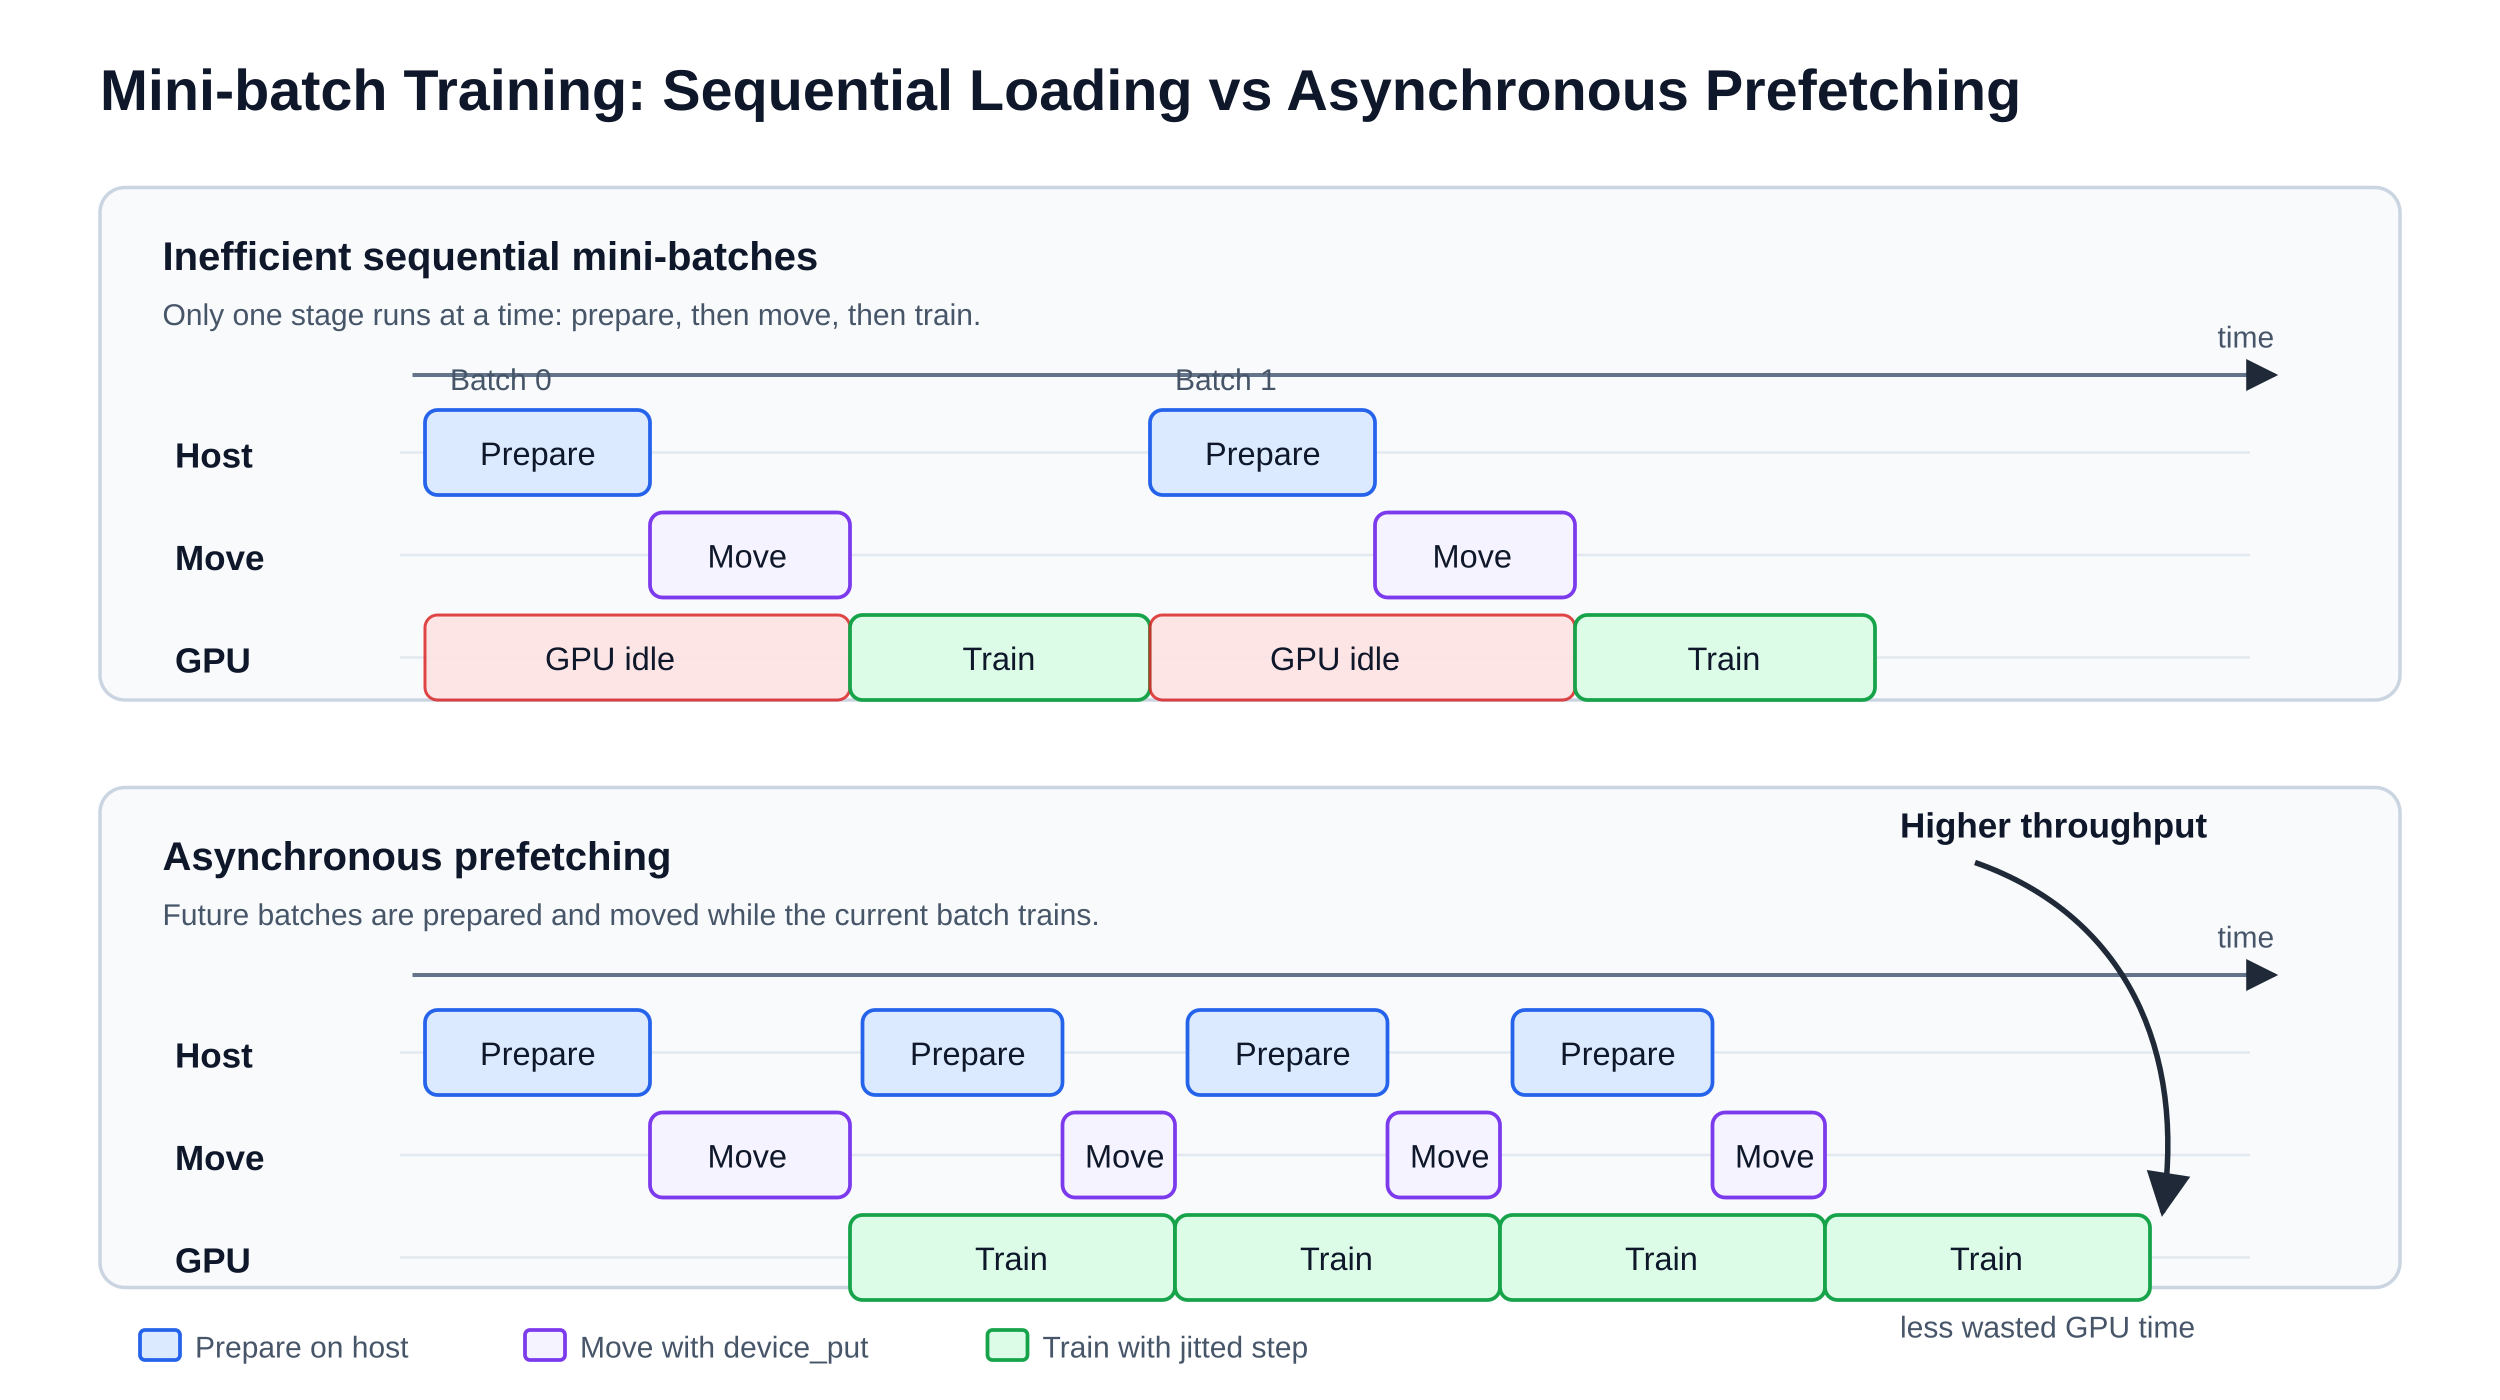
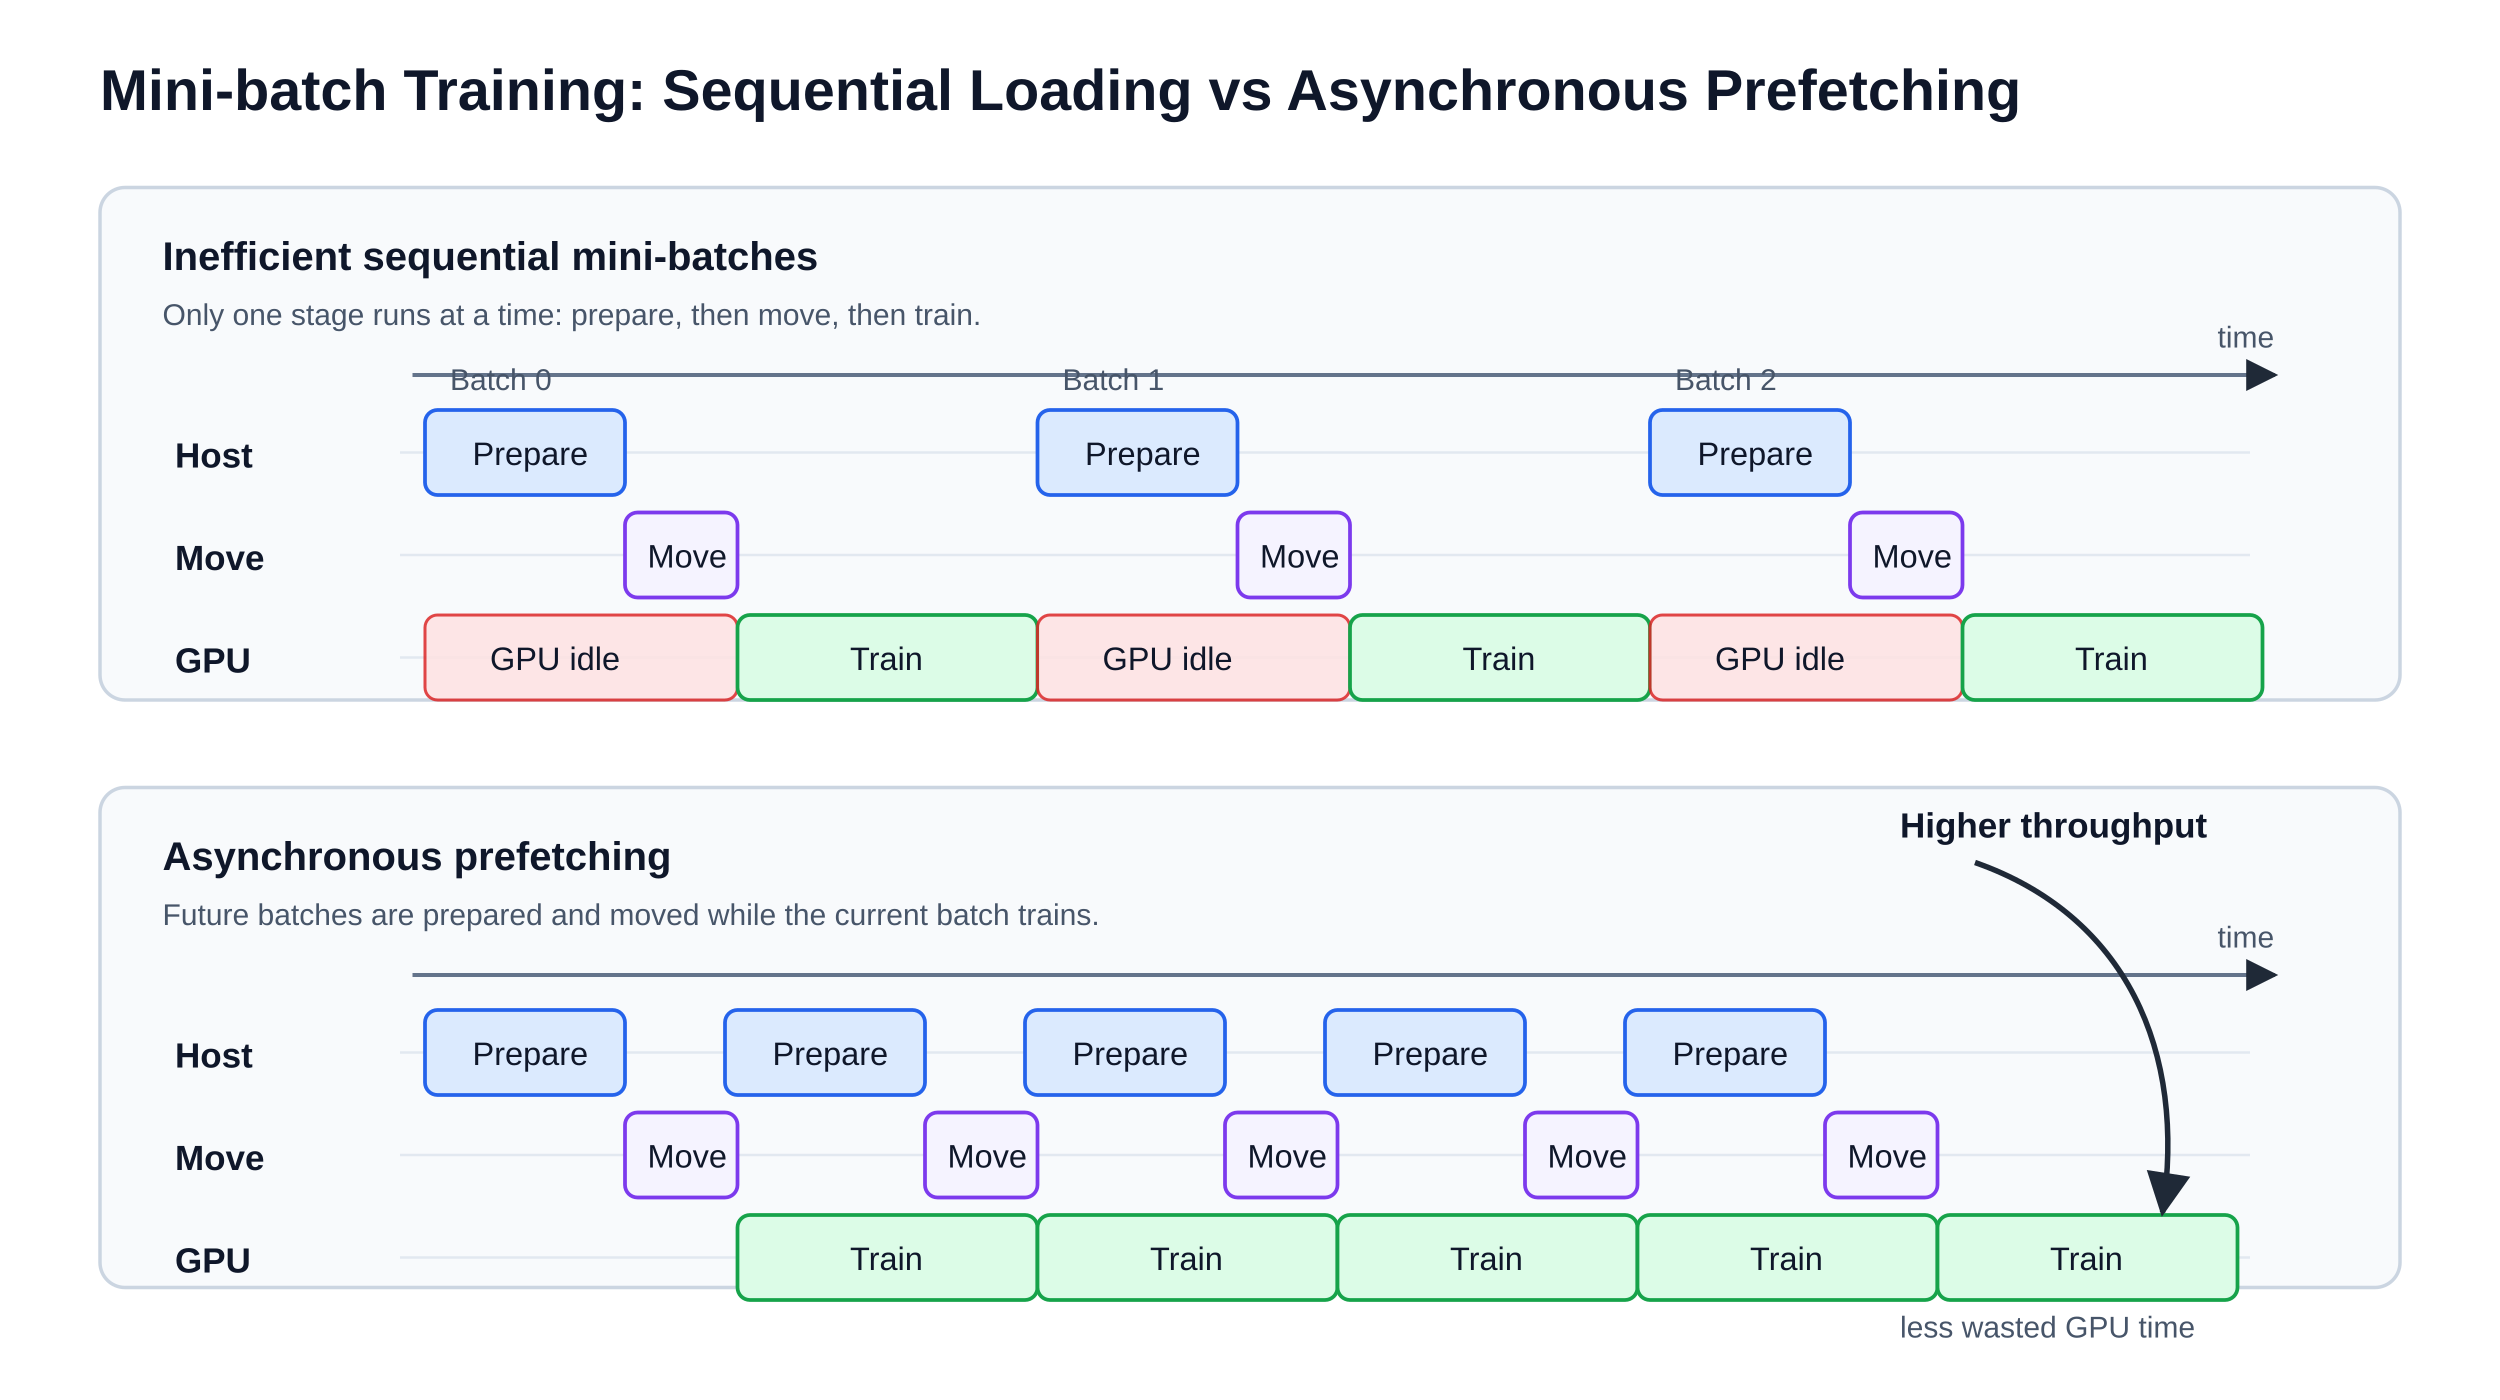
<svg xmlns="http://www.w3.org/2000/svg" width="1000" height="560" viewBox="0 0 1000 560" role="img" aria-labelledby="title desc">
  <defs>
    <marker id="arrow" viewBox="0 0 10 10" refX="9" refY="5" markerWidth="8" markerHeight="8" orient="auto">
      <path d="M 0 0 L 10 5 L 0 10 z" fill="#1f2937" />
    </marker>
    <style>
      .bg { fill: #ffffff; }
      .panel { fill: #f8fafc; stroke: #cbd5e1; stroke-width: 1.4; }
      .prepare { fill: #dbeafe; stroke: #2563eb; stroke-width: 1.5; }
      .move { fill: #f5f3ff; stroke: #7c3aed; stroke-width: 1.5; }
      .train { fill: #dcfce7; stroke: #16a34a; stroke-width: 1.5; }
      .idle { fill: #fee2e2; stroke: #dc2626; stroke-width: 1.2; opacity: 0.85; }
      .axis { stroke: #64748b; stroke-width: 1.6; marker-end: url(#arrow); }
      .lane { stroke: #e2e8f0; stroke-width: 1; }
      .arrow { stroke: #1f2937; stroke-width: 2.2; fill: none; marker-end: url(#arrow); }
      .title { font-family: Arial, Helvetica, sans-serif; font-size: 23px; font-weight: 700; fill: #0f172a; }
      .section { font-family: Arial, Helvetica, sans-serif; font-size: 16px; font-weight: 700; fill: #0f172a; }
      .label { font-family: Arial, Helvetica, sans-serif; font-size: 14px; font-weight: 700; fill: #0f172a; }
      .text { font-family: Arial, Helvetica, sans-serif; font-size: 13px; fill: #0f172a; }
      .small { font-family: Arial, Helvetica, sans-serif; font-size: 12px; fill: #475569; }
    </style>
  </defs>
  <rect class="bg" x="0" y="0" width="1000" height="560" />
  <text class="title" x="40" y="44">Mini-batch Training: Sequential Loading vs Asynchronous Prefetching</text>
  <rect class="panel" x="40" y="75" width="920" height="205" rx="10" />
  <text class="section" x="65" y="108">Inefficient sequential mini-batches</text>
  <text class="small" x="65" y="130">Only one stage runs at a time: prepare, then move, then train.</text>
  <line class="axis" x1="165" y1="150" x2="910" y2="150" />
  <text class="small" x="887" y="139">time</text>
  <line class="lane" x1="160" y1="181" x2="900" y2="181" />
  <line class="lane" x1="160" y1="222" x2="900" y2="222" />
  <line class="lane" x1="160" y1="263" x2="900" y2="263" />
  <text class="label" x="70" y="187">Host</text>
-   <rect class="prepare" x="170" y="164" width="90" height="34" rx="5" />
-   <text class="text" x="192" y="186">Prepare</text>
-   <rect class="prepare" x="460" y="164" width="90" height="34" rx="5" />
-   <text class="text" x="482" y="186">Prepare</text>
+   <rect class="prepare" x="170" y="164" width="80" height="34" rx="5" />
+   <text class="text" x="189" y="186">Prepare</text>
+   <rect class="prepare" x="415" y="164" width="80" height="34" rx="5" />
+   <text class="text" x="434" y="186">Prepare</text>
+   <rect class="prepare" x="660" y="164" width="80" height="34" rx="5" />
+   <text class="text" x="679" y="186">Prepare</text>
  <text class="label" x="70" y="228">Move</text>
-   <rect class="move" x="260" y="205" width="80" height="34" rx="5" />
-   <text class="text" x="283" y="227">Move</text>
-   <rect class="move" x="550" y="205" width="80" height="34" rx="5" />
-   <text class="text" x="573" y="227">Move</text>
+   <rect class="move" x="250" y="205" width="45" height="34" rx="5" />
+   <text class="text" x="259" y="227">Move</text>
+   <rect class="move" x="495" y="205" width="45" height="34" rx="5" />
+   <text class="text" x="504" y="227">Move</text>
+   <rect class="move" x="740" y="205" width="45" height="34" rx="5" />
+   <text class="text" x="749" y="227">Move</text>
  <text class="label" x="70" y="269">GPU</text>
-   <rect class="idle" x="170" y="246" width="170" height="34" rx="5" />
-   <text class="text" x="218" y="268">GPU idle</text>
-   <rect class="train" x="340" y="246" width="120" height="34" rx="5" />
-   <text class="text" x="385" y="268">Train</text>
-   <rect class="idle" x="460" y="246" width="170" height="34" rx="5" />
-   <text class="text" x="508" y="268">GPU idle</text>
-   <rect class="train" x="630" y="246" width="120" height="34" rx="5" />
-   <text class="text" x="675" y="268">Train</text>
+   <rect class="idle" x="170" y="246" width="125" height="34" rx="5" />
+   <text class="text" x="196" y="268">GPU idle</text>
+   <rect class="train" x="295" y="246" width="120" height="34" rx="5" />
+   <text class="text" x="340" y="268">Train</text>
+   <rect class="idle" x="415" y="246" width="125" height="34" rx="5" />
+   <text class="text" x="441" y="268">GPU idle</text>
+   <rect class="train" x="540" y="246" width="120" height="34" rx="5" />
+   <text class="text" x="585" y="268">Train</text>
+   <rect class="idle" x="660" y="246" width="125" height="34" rx="5" />
+   <text class="text" x="686" y="268">GPU idle</text>
+   <rect class="train" x="785" y="246" width="120" height="34" rx="5" />
+   <text class="text" x="830" y="268">Train</text>
  <text class="small" x="180" y="156">Batch 0</text>
-   <text class="small" x="470" y="156">Batch 1</text>
+   <text class="small" x="425" y="156">Batch 1</text>
+   <text class="small" x="670" y="156">Batch 2</text>
  <rect class="panel" x="40" y="315" width="920" height="200" rx="10" />
  <text class="section" x="65" y="348">Asynchronous prefetching</text>
  <text class="small" x="65" y="370">Future batches are prepared and moved while the current batch trains.</text>
  <line class="axis" x1="165" y1="390" x2="910" y2="390" />
  <text class="small" x="887" y="379">time</text>
  <line class="lane" x1="160" y1="421" x2="900" y2="421" />
  <line class="lane" x1="160" y1="462" x2="900" y2="462" />
  <line class="lane" x1="160" y1="503" x2="900" y2="503" />
  <text class="label" x="70" y="427">Host</text>
-   <rect class="prepare" x="170" y="404" width="90" height="34" rx="5" />
-   <text class="text" x="192" y="426">Prepare</text>
-   <rect class="prepare" x="345" y="404" width="80" height="34" rx="5" />
-   <text class="text" x="364" y="426">Prepare</text>
-   <rect class="prepare" x="475" y="404" width="80" height="34" rx="5" />
-   <text class="text" x="494" y="426">Prepare</text>
-   <rect class="prepare" x="605" y="404" width="80" height="34" rx="5" />
-   <text class="text" x="624" y="426">Prepare</text>
+   <rect class="prepare" x="170" y="404" width="80" height="34" rx="5" />
+   <text class="text" x="189" y="426">Prepare</text>
+   <rect class="prepare" x="290" y="404" width="80" height="34" rx="5" />
+   <text class="text" x="309" y="426">Prepare</text>
+   <rect class="prepare" x="410" y="404" width="80" height="34" rx="5" />
+   <text class="text" x="429" y="426">Prepare</text>
+   <rect class="prepare" x="530" y="404" width="80" height="34" rx="5" />
+   <text class="text" x="549" y="426">Prepare</text>
+   <rect class="prepare" x="650" y="404" width="80" height="34" rx="5" />
+   <text class="text" x="669" y="426">Prepare</text>
  <text class="label" x="70" y="468">Move</text>
-   <rect class="move" x="260" y="445" width="80" height="34" rx="5" />
-   <text class="text" x="283" y="467">Move</text>
-   <rect class="move" x="425" y="445" width="45" height="34" rx="5" />
-   <text class="text" x="434" y="467">Move</text>
-   <rect class="move" x="555" y="445" width="45" height="34" rx="5" />
-   <text class="text" x="564" y="467">Move</text>
-   <rect class="move" x="685" y="445" width="45" height="34" rx="5" />
-   <text class="text" x="694" y="467">Move</text>
+   <rect class="move" x="250" y="445" width="45" height="34" rx="5" />
+   <text class="text" x="259" y="467">Move</text>
+   <rect class="move" x="370" y="445" width="45" height="34" rx="5" />
+   <text class="text" x="379" y="467">Move</text>
+   <rect class="move" x="490" y="445" width="45" height="34" rx="5" />
+   <text class="text" x="499" y="467">Move</text>
+   <rect class="move" x="610" y="445" width="45" height="34" rx="5" />
+   <text class="text" x="619" y="467">Move</text>
+   <rect class="move" x="730" y="445" width="45" height="34" rx="5" />
+   <text class="text" x="739" y="467">Move</text>
  <text class="label" x="70" y="509">GPU</text>
-   <rect class="train" x="340" y="486" width="130" height="34" rx="5" />
-   <text class="text" x="390" y="508">Train</text>
-   <rect class="train" x="470" y="486" width="130" height="34" rx="5" />
-   <text class="text" x="520" y="508">Train</text>
-   <rect class="train" x="600" y="486" width="130" height="34" rx="5" />
-   <text class="text" x="650" y="508">Train</text>
-   <rect class="train" x="730" y="486" width="130" height="34" rx="5" />
-   <text class="text" x="780" y="508">Train</text>
+   <rect class="train" x="295" y="486" width="120" height="34" rx="5" />
+   <text class="text" x="340" y="508">Train</text>
+   <rect class="train" x="415" y="486" width="120" height="34" rx="5" />
+   <text class="text" x="460" y="508">Train</text>
+   <rect class="train" x="535" y="486" width="120" height="34" rx="5" />
+   <text class="text" x="580" y="508">Train</text>
+   <rect class="train" x="655" y="486" width="120" height="34" rx="5" />
+   <text class="text" x="700" y="508">Train</text>
+   <rect class="train" x="775" y="486" width="120" height="34" rx="5" />
+   <text class="text" x="820" y="508">Train</text>
  <path class="arrow" d="M 790 345 C 850 366, 875 420, 865 485" />
  <text class="label" x="760" y="335">Higher throughput</text>
  <text class="small" x="760" y="535">less wasted GPU time</text>
-   <rect class="prepare" x="56" y="532" width="16" height="12" rx="2" />
-   <text class="small" x="78" y="543">Prepare on host</text>
-   <rect class="move" x="210" y="532" width="16" height="12" rx="2" />
-   <text class="small" x="232" y="543">Move with device_put</text>
-   <rect class="train" x="395" y="532" width="16" height="12" rx="2" />
-   <text class="small" x="417" y="543">Train with jitted step</text>
</svg>
